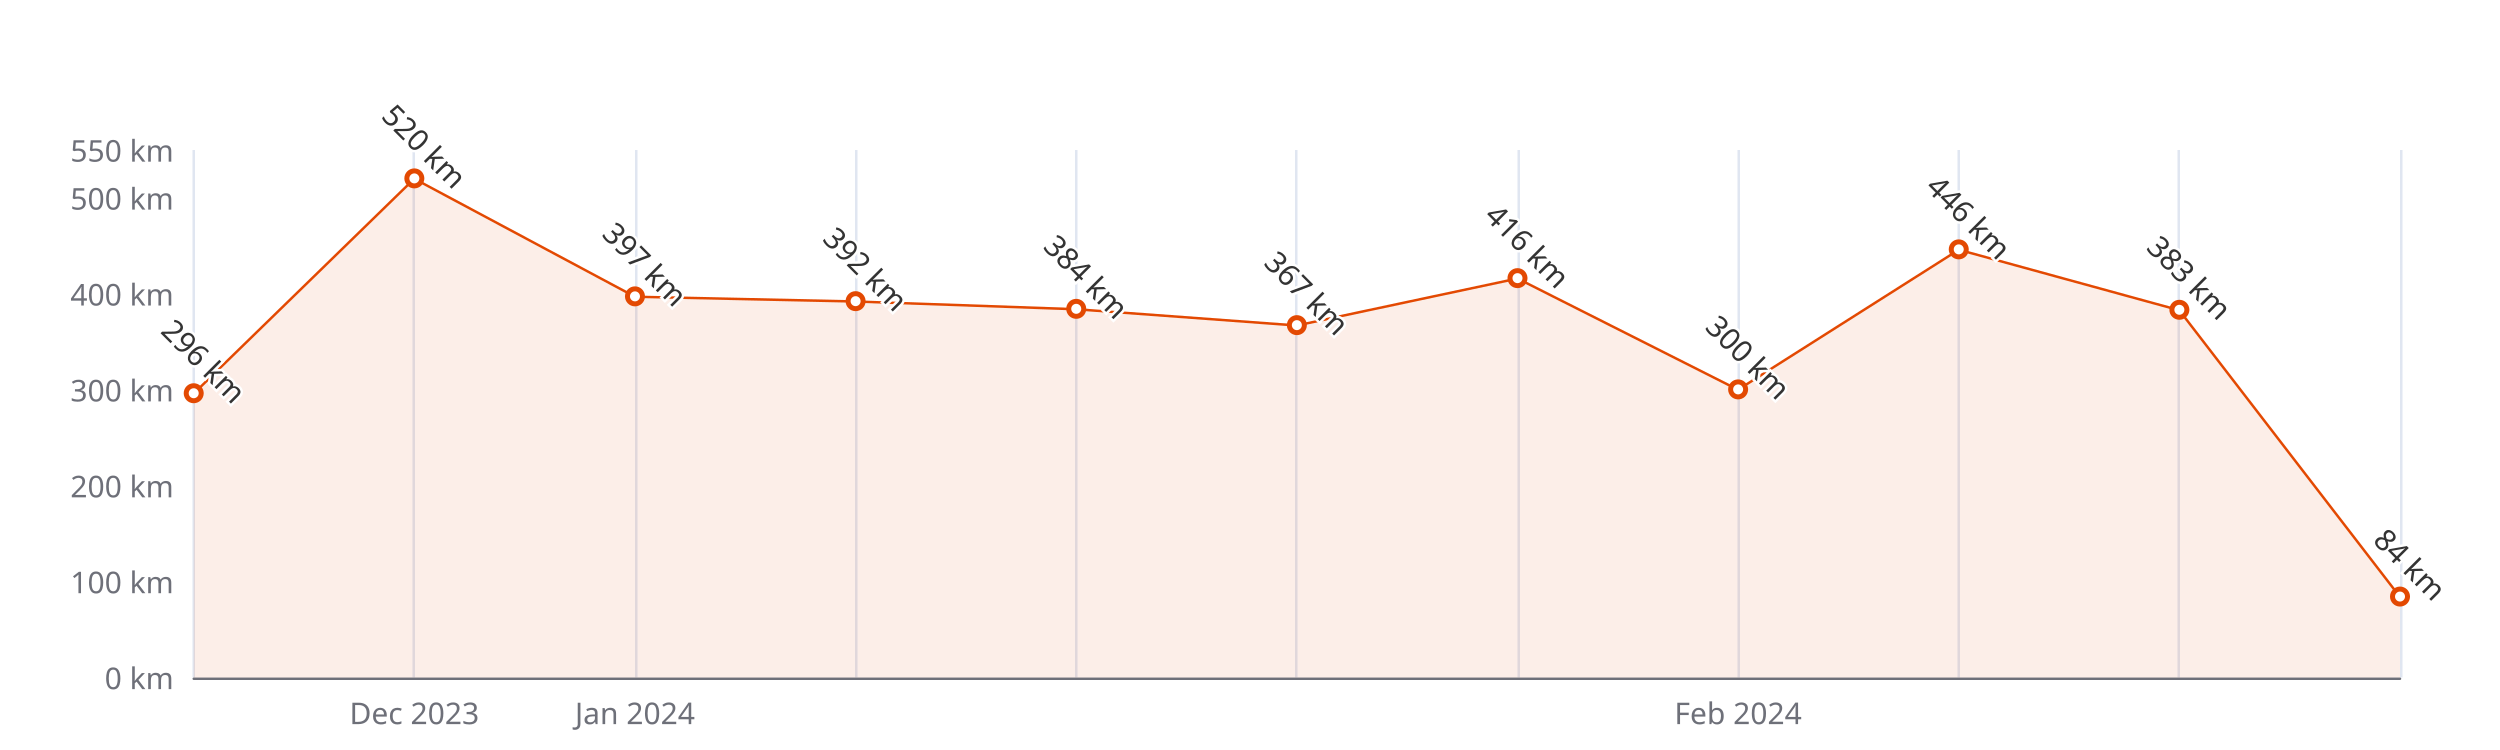
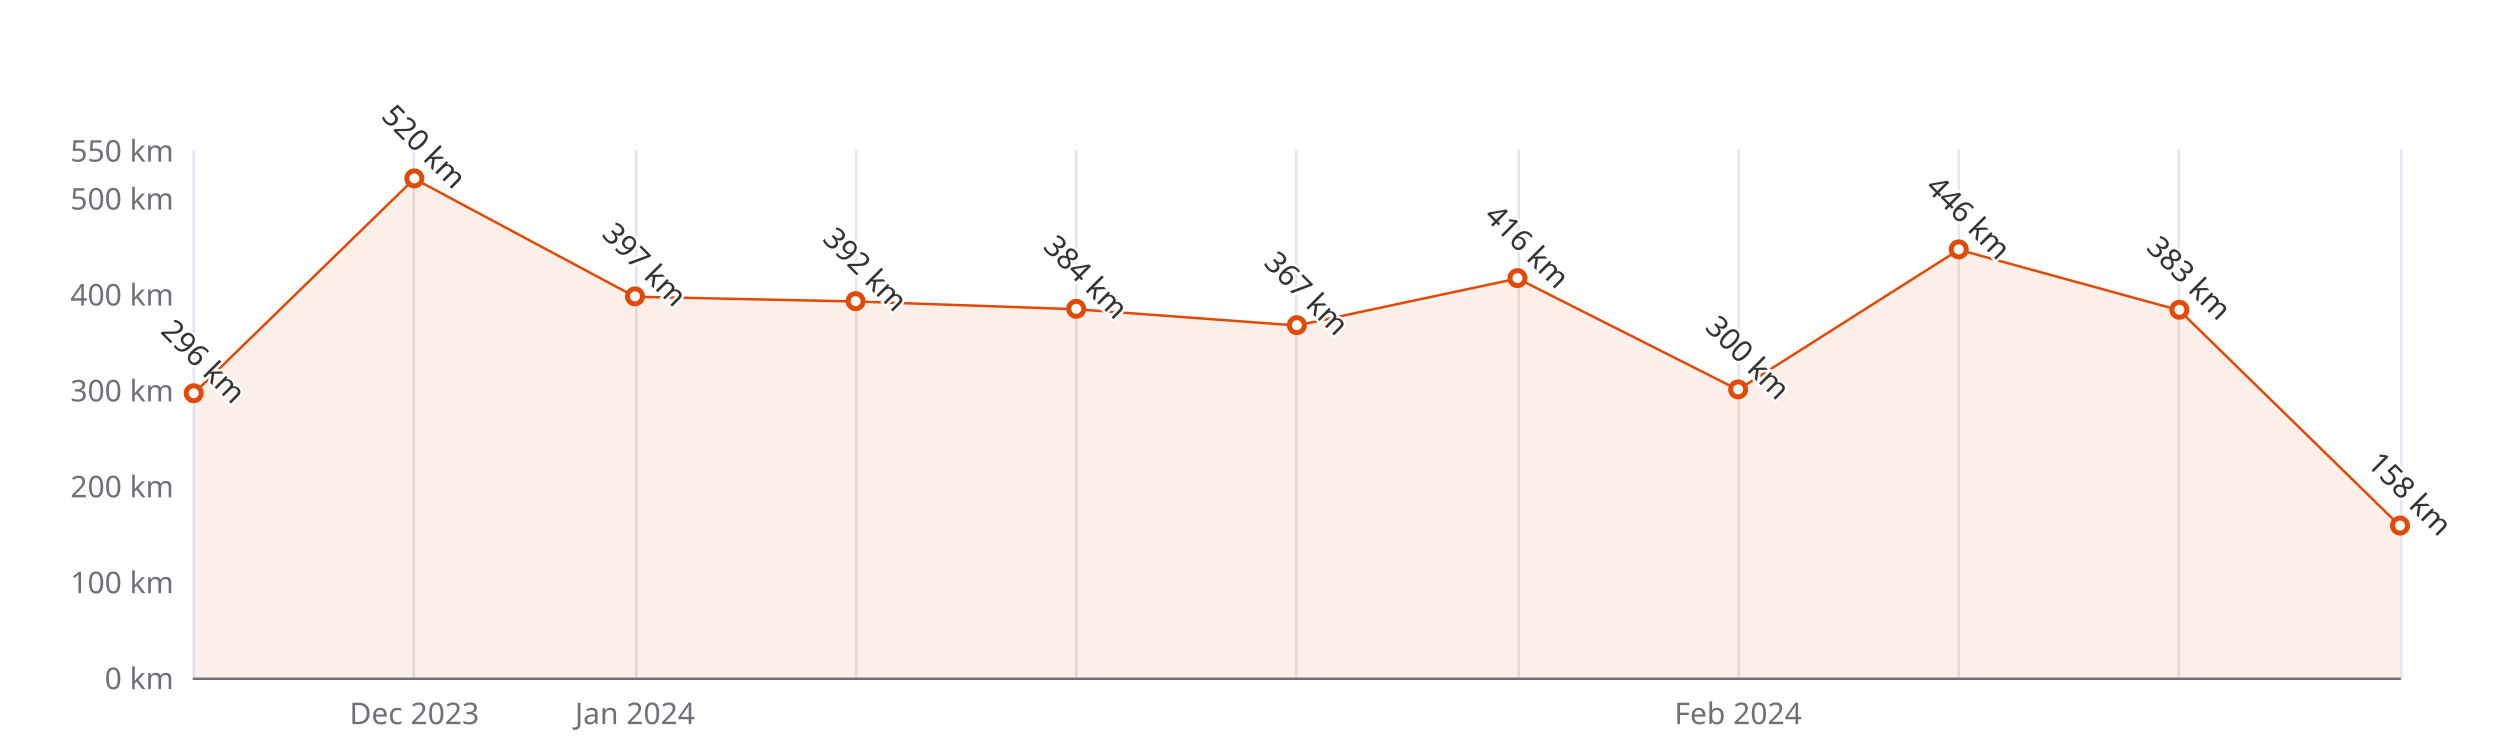
<svg xmlns="http://www.w3.org/2000/svg" width="1000" height="300" version="1.1" baseProfile="full" viewBox="0 0 1000 300">
  <rect width="1000" height="300" x="0" y="0" id="0" fill="#ffffff" />
  <path d="M77.5 60L77.5 271" fill="none" stroke="#E0E6F1" />
  <path d="M165.5 60L165.5 271" fill="none" stroke="#E0E6F1" />
  <path d="M254.5 60L254.5 271" fill="none" stroke="#E0E6F1" />
  <path d="M342.5 60L342.5 271" fill="none" stroke="#E0E6F1" />
  <path d="M430.5 60L430.5 271" fill="none" stroke="#E0E6F1" />
  <path d="M518.5 60L518.5 271" fill="none" stroke="#E0E6F1" />
  <path d="M607.5 60L607.5 271" fill="none" stroke="#E0E6F1" />
  <path d="M695.5 60L695.5 271" fill="none" stroke="#E0E6F1" />
  <path d="M783.5 60L783.5 271" fill="none" stroke="#E0E6F1" />
  <path d="M871.5 60L871.5 271" fill="none" stroke="#E0E6F1" />
  <path d="M960.5 60L960.5 271" fill="none" stroke="#E0E6F1" />
  <path d="M77.5 271.5L960 271.5" fill="none" stroke="#6E7079" stroke-linecap="round" />
  <text dominant-baseline="central" text-anchor="end" style="font-size:12px;font-family:sans-serif;" xml:space="preserve" transform="translate(69.48 271)" fill="#6E7079">0 km</text>
  <text dominant-baseline="central" text-anchor="end" style="font-size:12px;font-family:sans-serif;" xml:space="preserve" transform="translate(69.48 232.6364)" fill="#6E7079">100 km</text>
  <text dominant-baseline="central" text-anchor="end" style="font-size:12px;font-family:sans-serif;" xml:space="preserve" transform="translate(69.48 194.2727)" fill="#6E7079">200 km</text>
  <text dominant-baseline="central" text-anchor="end" style="font-size:12px;font-family:sans-serif;" xml:space="preserve" transform="translate(69.48 155.9091)" fill="#6E7079">300 km</text>
  <text dominant-baseline="central" text-anchor="end" style="font-size:12px;font-family:sans-serif;" xml:space="preserve" transform="translate(69.48 117.5455)" fill="#6E7079">400 km</text>
  <text dominant-baseline="central" text-anchor="end" style="font-size:12px;font-family:sans-serif;" xml:space="preserve" transform="translate(69.48 79.1818)" fill="#6E7079">500 km</text>
  <text dominant-baseline="central" text-anchor="end" style="font-size:12px;font-family:sans-serif;" xml:space="preserve" transform="translate(69.48 60)" fill="#6E7079">550 km</text>
  <text dominant-baseline="central" text-anchor="middle" style="font-size:12px;font-family:sans-serif;" xml:space="preserve" y="6" transform="translate(165.732 279)" fill="#6E7079">Dec 2023</text>
  <text dominant-baseline="central" text-anchor="middle" style="font-size:12px;font-family:sans-serif;" xml:space="preserve" y="6" transform="translate(253.984 279)" fill="#6E7079">Jan 2024</text>
  <text dominant-baseline="central" text-anchor="middle" style="font-size:12px;font-family:sans-serif;" xml:space="preserve" y="6" transform="translate(695.244 279)" fill="#6E7079">Feb 2024</text>
  <g clip-path="url(#zr5-c0)">
-     <path d="M77.5 157.4L165.7 71.5L254 118.7L342.2 120.6L430.5 123.7L518.7 130.2L607 111.4L695.2 155.9L783.5 99.9L871.7 124.1L960 238.8L960 271L871.7 271L783.5 271L695.2 271L607 271L518.7 271L430.5 271L342.2 271L254 271L165.7 271L77.5 271Z" fill="rgb(227,73,2)" fill-opacity="0.09" />
-     <path d="M77.5 157.4L165.7 71.5L254 118.7L342.2 120.6L430.5 123.7L518.7 130.2L607 111.4L695.2 155.9L783.5 99.9L871.7 124.1L960 238.8" fill="none" stroke="#E34902" stroke-linejoin="bevel" />
+     <path d="M77.5 157.4L165.7 71.5L254 118.7L342.2 120.6L430.5 123.7L518.7 130.2L607 111.4L695.2 155.9L783.5 99.9L871.7 124.1L960 210.4L960 271L871.7 271L783.5 271L695.2 271L607 271L518.7 271L430.5 271L342.2 271L254 271L165.7 271L77.5 271Z" fill="rgb(227,73,2)" fill-opacity="0.09" />
+     <path d="M77.5 157.4L165.7 71.5L254 118.7L342.2 120.6L430.5 123.7L518.7 130.2L607 111.4L695.2 155.9L783.5 99.9L871.7 124.1L960 210.4" fill="none" stroke="#E34902" stroke-linejoin="bevel" />
  </g>
  <path d="M1 0A1 1 0 1 1 1 -0.1A1 1 0 0 1 1 0" transform="matrix(3,0,0,3,77.48,157.4436)" fill="#fff" stroke="#E34902" stroke-width="0.667" />
  <path d="M1 0A1 1 0 1 1 1 -0.1A1 1 0 0 1 1 0" transform="matrix(3,0,0,3,165.732,71.5091)" fill="#fff" stroke="#E34902" stroke-width="0.667" />
  <path d="M1 0A1 1 0 1 1 1 -0.1A1 1 0 0 1 1 0" transform="matrix(3,0,0,3,253.984,118.6964)" fill="#fff" stroke="#E34902" stroke-width="0.667" />
  <path d="M1 0A1 1 0 1 1 1 -0.1A1 1 0 0 1 1 0" transform="matrix(3,0,0,3,342.236,120.6145)" fill="#fff" stroke="#E34902" stroke-width="0.667" />
  <path d="M1 0A1 1 0 1 1 1 -0.1A1 1 0 0 1 1 0" transform="matrix(3,0,0,3,430.488,123.6836)" fill="#fff" stroke="#E34902" stroke-width="0.667" />
  <path d="M1 0A1 1 0 1 1 1 -0.1A1 1 0 0 1 1 0" transform="matrix(3,0,0,3,518.74,130.2055)" fill="#fff" stroke="#E34902" stroke-width="0.667" />
  <path d="M1 0A1 1 0 1 1 1 -0.1A1 1 0 0 1 1 0" transform="matrix(3,0,0,3,606.992,111.4073)" fill="#fff" stroke="#E34902" stroke-width="0.667" />
  <path d="M1 0A1 1 0 1 1 1 -0.1A1 1 0 0 1 1 0" transform="matrix(3,0,0,3,695.244,155.9091)" fill="#fff" stroke="#E34902" stroke-width="0.667" />
  <path d="M1 0A1 1 0 1 1 1 -0.1A1 1 0 0 1 1 0" transform="matrix(3,0,0,3,783.496,99.8982)" fill="#fff" stroke="#E34902" stroke-width="0.667" />
  <path d="M1 0A1 1 0 1 1 1 -0.1A1 1 0 0 1 1 0" transform="matrix(3,0,0,3,871.748,124.0673)" fill="#fff" stroke="#E34902" stroke-width="0.667" />
-   <path d="M1 0A1 1 0 1 1 1 -0.1A1 1 0 0 1 1 0" transform="matrix(3,0,0,3,960,238.7746)" fill="#fff" stroke="#E34902" stroke-width="0.667" />
+   <path d="M1 0A1 1 0 1 1 1 -0.1A1 1 0 0 1 1 0" transform="matrix(3,0,0,3,960,210.3855)" fill="#fff" stroke="#E34902" stroke-width="0.667" />
  <text dominant-baseline="central" text-anchor="middle" style="font-size:12px;font-family:sans-serif;" xml:space="preserve" y="-6" transform="matrix(0.707,0.707,-0.707,0.707,77.48,148.4436)" fill="#333" stroke="rgb(255,255,255)" stroke-width="2" paint-order="stroke" stroke-miterlimit="2">296 km</text>
  <text dominant-baseline="central" text-anchor="middle" style="font-size:12px;font-family:sans-serif;" xml:space="preserve" y="-6" transform="matrix(0.707,0.707,-0.707,0.707,165.732,62.5091)" fill="#333" stroke="rgb(255,255,255)" stroke-width="2" paint-order="stroke" stroke-miterlimit="2">520 km</text>
  <text dominant-baseline="central" text-anchor="middle" style="font-size:12px;font-family:sans-serif;" xml:space="preserve" y="-6" transform="matrix(0.707,0.707,-0.707,0.707,253.984,109.6964)" fill="#333" stroke="rgb(255,255,255)" stroke-width="2" paint-order="stroke" stroke-miterlimit="2">397 km</text>
  <text dominant-baseline="central" text-anchor="middle" style="font-size:12px;font-family:sans-serif;" xml:space="preserve" y="-6" transform="matrix(0.707,0.707,-0.707,0.707,342.236,111.6145)" fill="#333" stroke="rgb(255,255,255)" stroke-width="2" paint-order="stroke" stroke-miterlimit="2">392 km</text>
  <text dominant-baseline="central" text-anchor="middle" style="font-size:12px;font-family:sans-serif;" xml:space="preserve" y="-6" transform="matrix(0.707,0.707,-0.707,0.707,430.488,114.6836)" fill="#333" stroke="rgb(255,255,255)" stroke-width="2" paint-order="stroke" stroke-miterlimit="2">384 km</text>
  <text dominant-baseline="central" text-anchor="middle" style="font-size:12px;font-family:sans-serif;" xml:space="preserve" y="-6" transform="matrix(0.707,0.707,-0.707,0.707,518.74,121.2055)" fill="#333" stroke="rgb(255,255,255)" stroke-width="2" paint-order="stroke" stroke-miterlimit="2">367 km</text>
  <text dominant-baseline="central" text-anchor="middle" style="font-size:12px;font-family:sans-serif;" xml:space="preserve" y="-6" transform="matrix(0.707,0.707,-0.707,0.707,606.992,102.4073)" fill="#333" stroke="rgb(255,255,255)" stroke-width="2" paint-order="stroke" stroke-miterlimit="2">416 km</text>
  <text dominant-baseline="central" text-anchor="middle" style="font-size:12px;font-family:sans-serif;" xml:space="preserve" y="-6" transform="matrix(0.707,0.707,-0.707,0.707,695.244,146.9091)" fill="#333" stroke="rgb(255,255,255)" stroke-width="2" paint-order="stroke" stroke-miterlimit="2">300 km</text>
  <text dominant-baseline="central" text-anchor="middle" style="font-size:12px;font-family:sans-serif;" xml:space="preserve" y="-6" transform="matrix(0.707,0.707,-0.707,0.707,783.496,90.8982)" fill="#333" stroke="rgb(255,255,255)" stroke-width="2" paint-order="stroke" stroke-miterlimit="2">446 km</text>
  <text dominant-baseline="central" text-anchor="middle" style="font-size:12px;font-family:sans-serif;" xml:space="preserve" y="-6" transform="matrix(0.707,0.707,-0.707,0.707,871.748,115.0673)" fill="#333" stroke="rgb(255,255,255)" stroke-width="2" paint-order="stroke" stroke-miterlimit="2">383 km</text>
-   <text dominant-baseline="central" text-anchor="middle" style="font-size:12px;font-family:sans-serif;" xml:space="preserve" y="-6" transform="matrix(0.707,0.707,-0.707,0.707,960,229.7746)" fill="#333" stroke="rgb(255,255,255)" stroke-width="2" paint-order="stroke" stroke-miterlimit="2">84 km</text>
+   <text dominant-baseline="central" text-anchor="middle" style="font-size:12px;font-family:sans-serif;" xml:space="preserve" y="-6" transform="matrix(0.707,0.707,-0.707,0.707,960,201.3855)" fill="#333" stroke="rgb(255,255,255)" stroke-width="2" paint-order="stroke" stroke-miterlimit="2">158 km</text>
  <defs>
    <clipPath id="zr5-c0">
      <path d="M76 59.5l884 0l0 212l-884 0Z" fill="#000" />
    </clipPath>
  </defs>
</svg>
